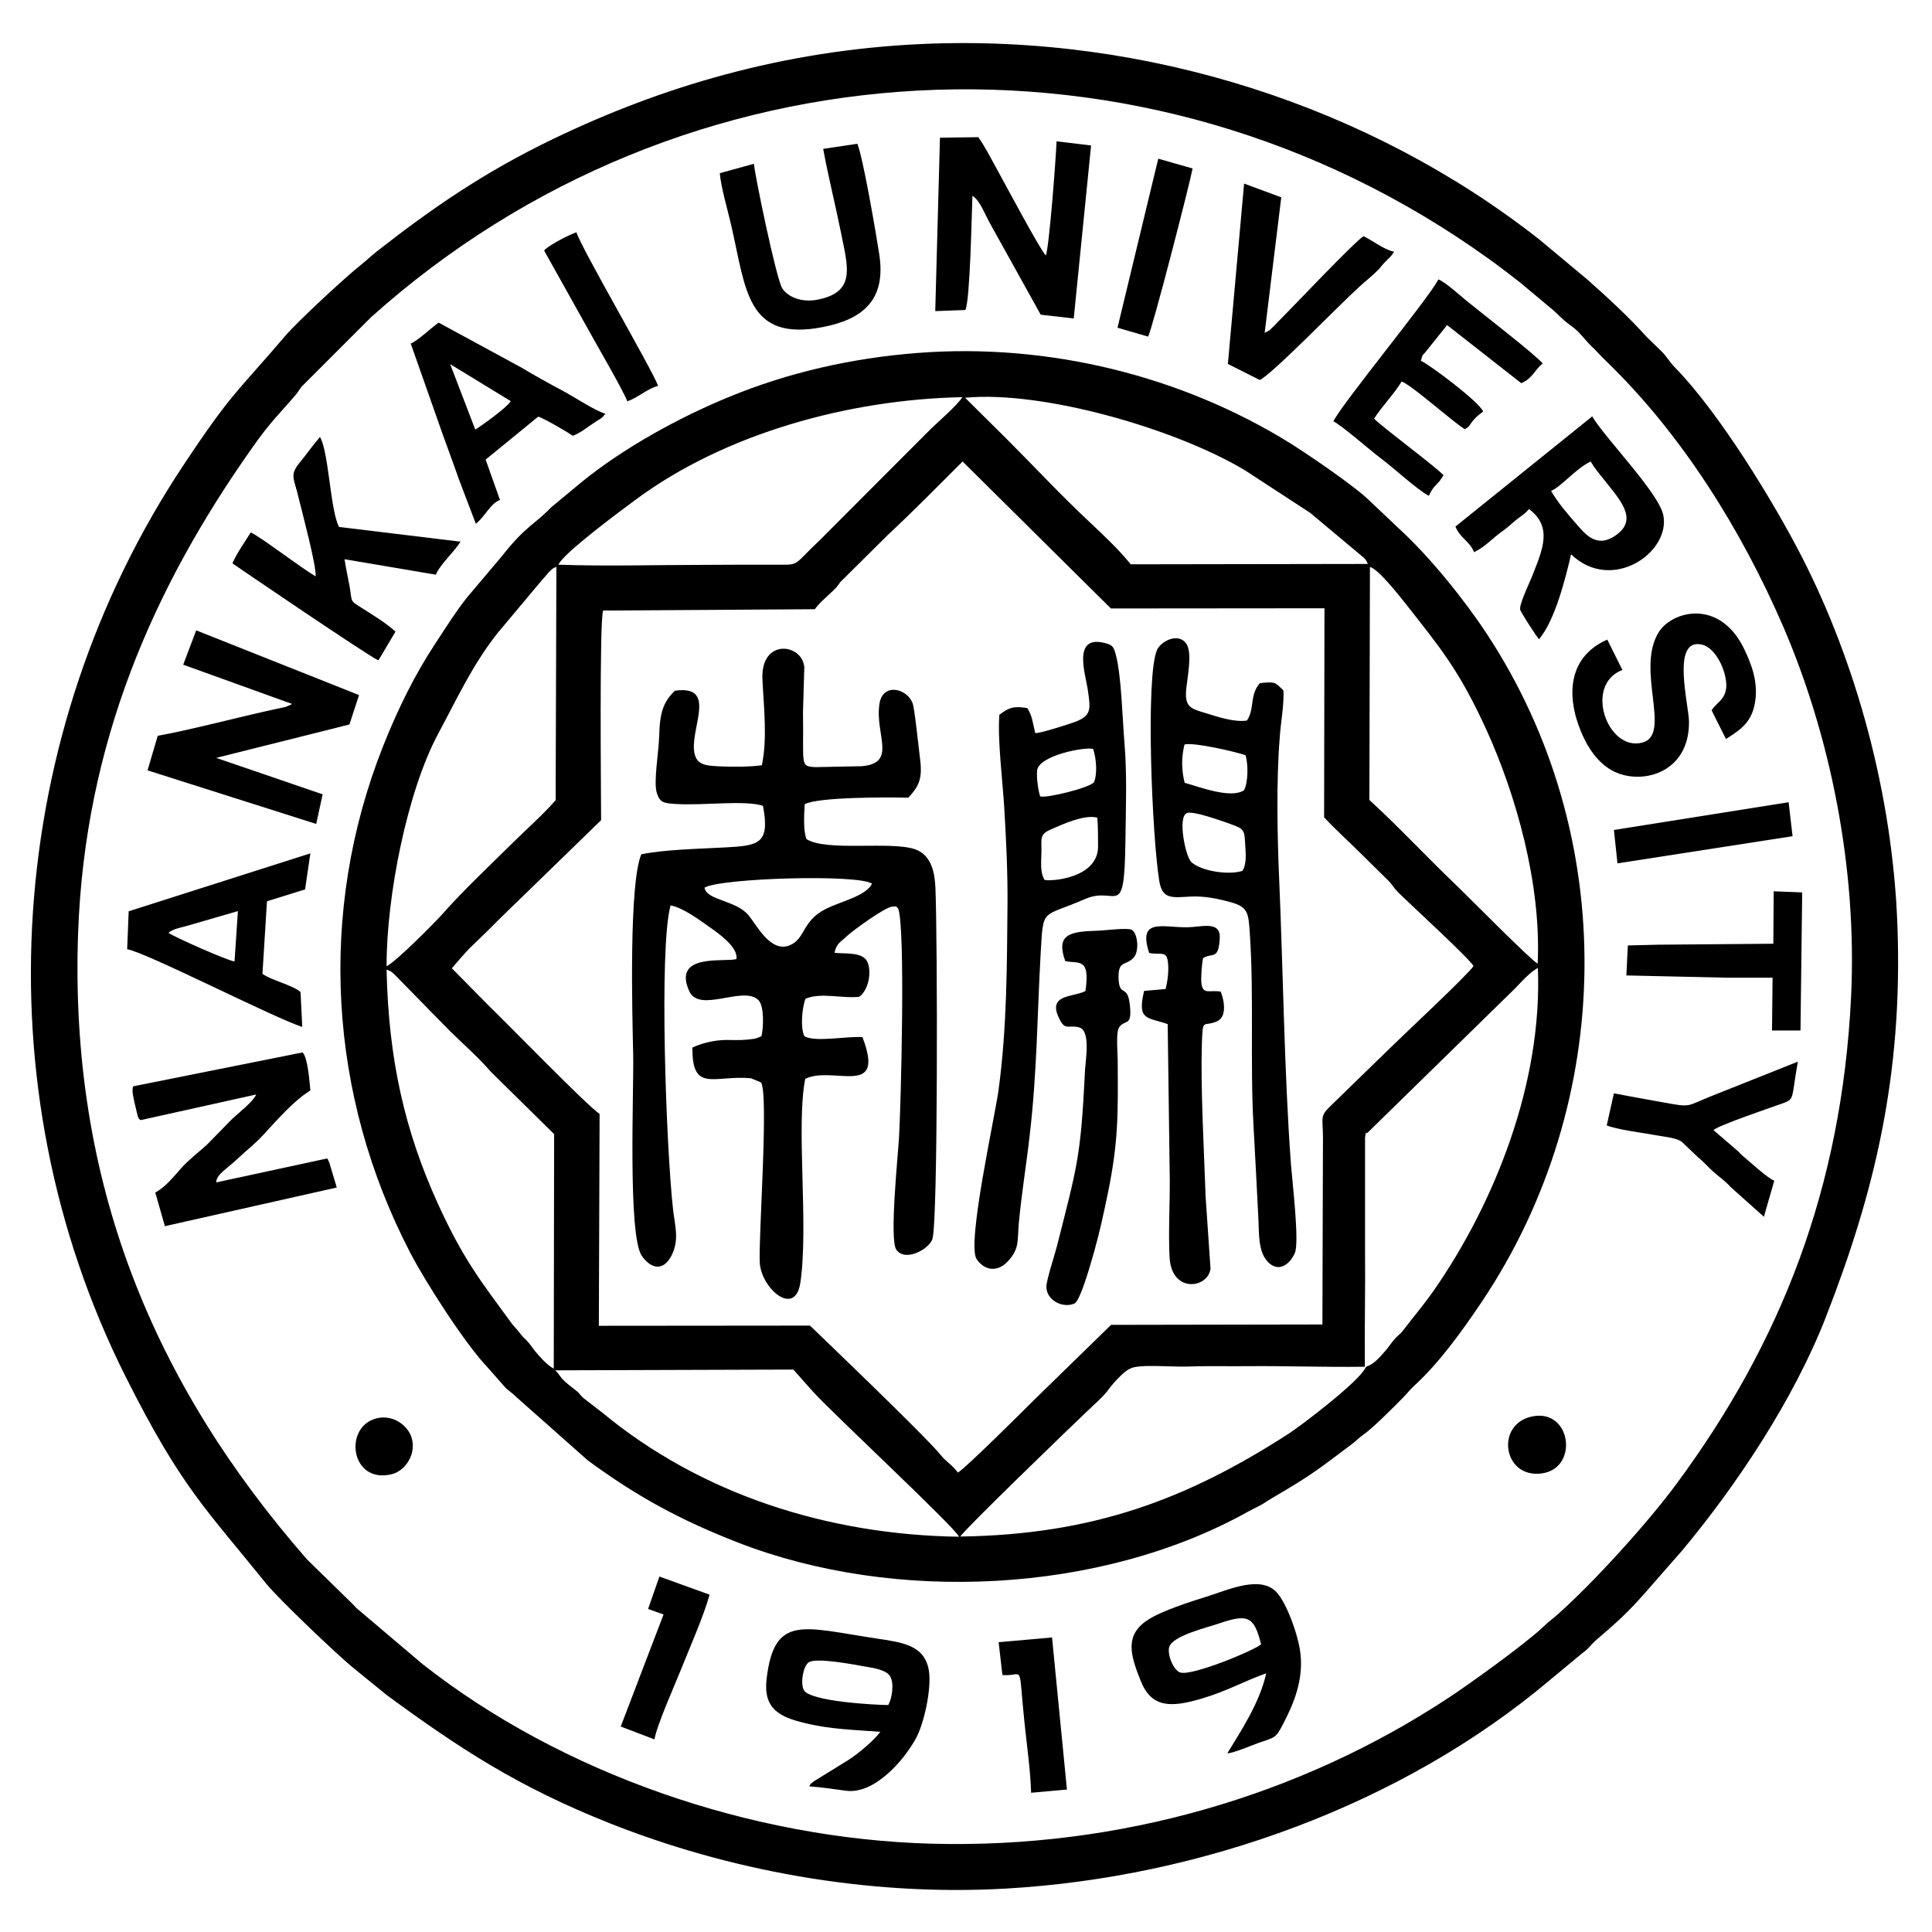
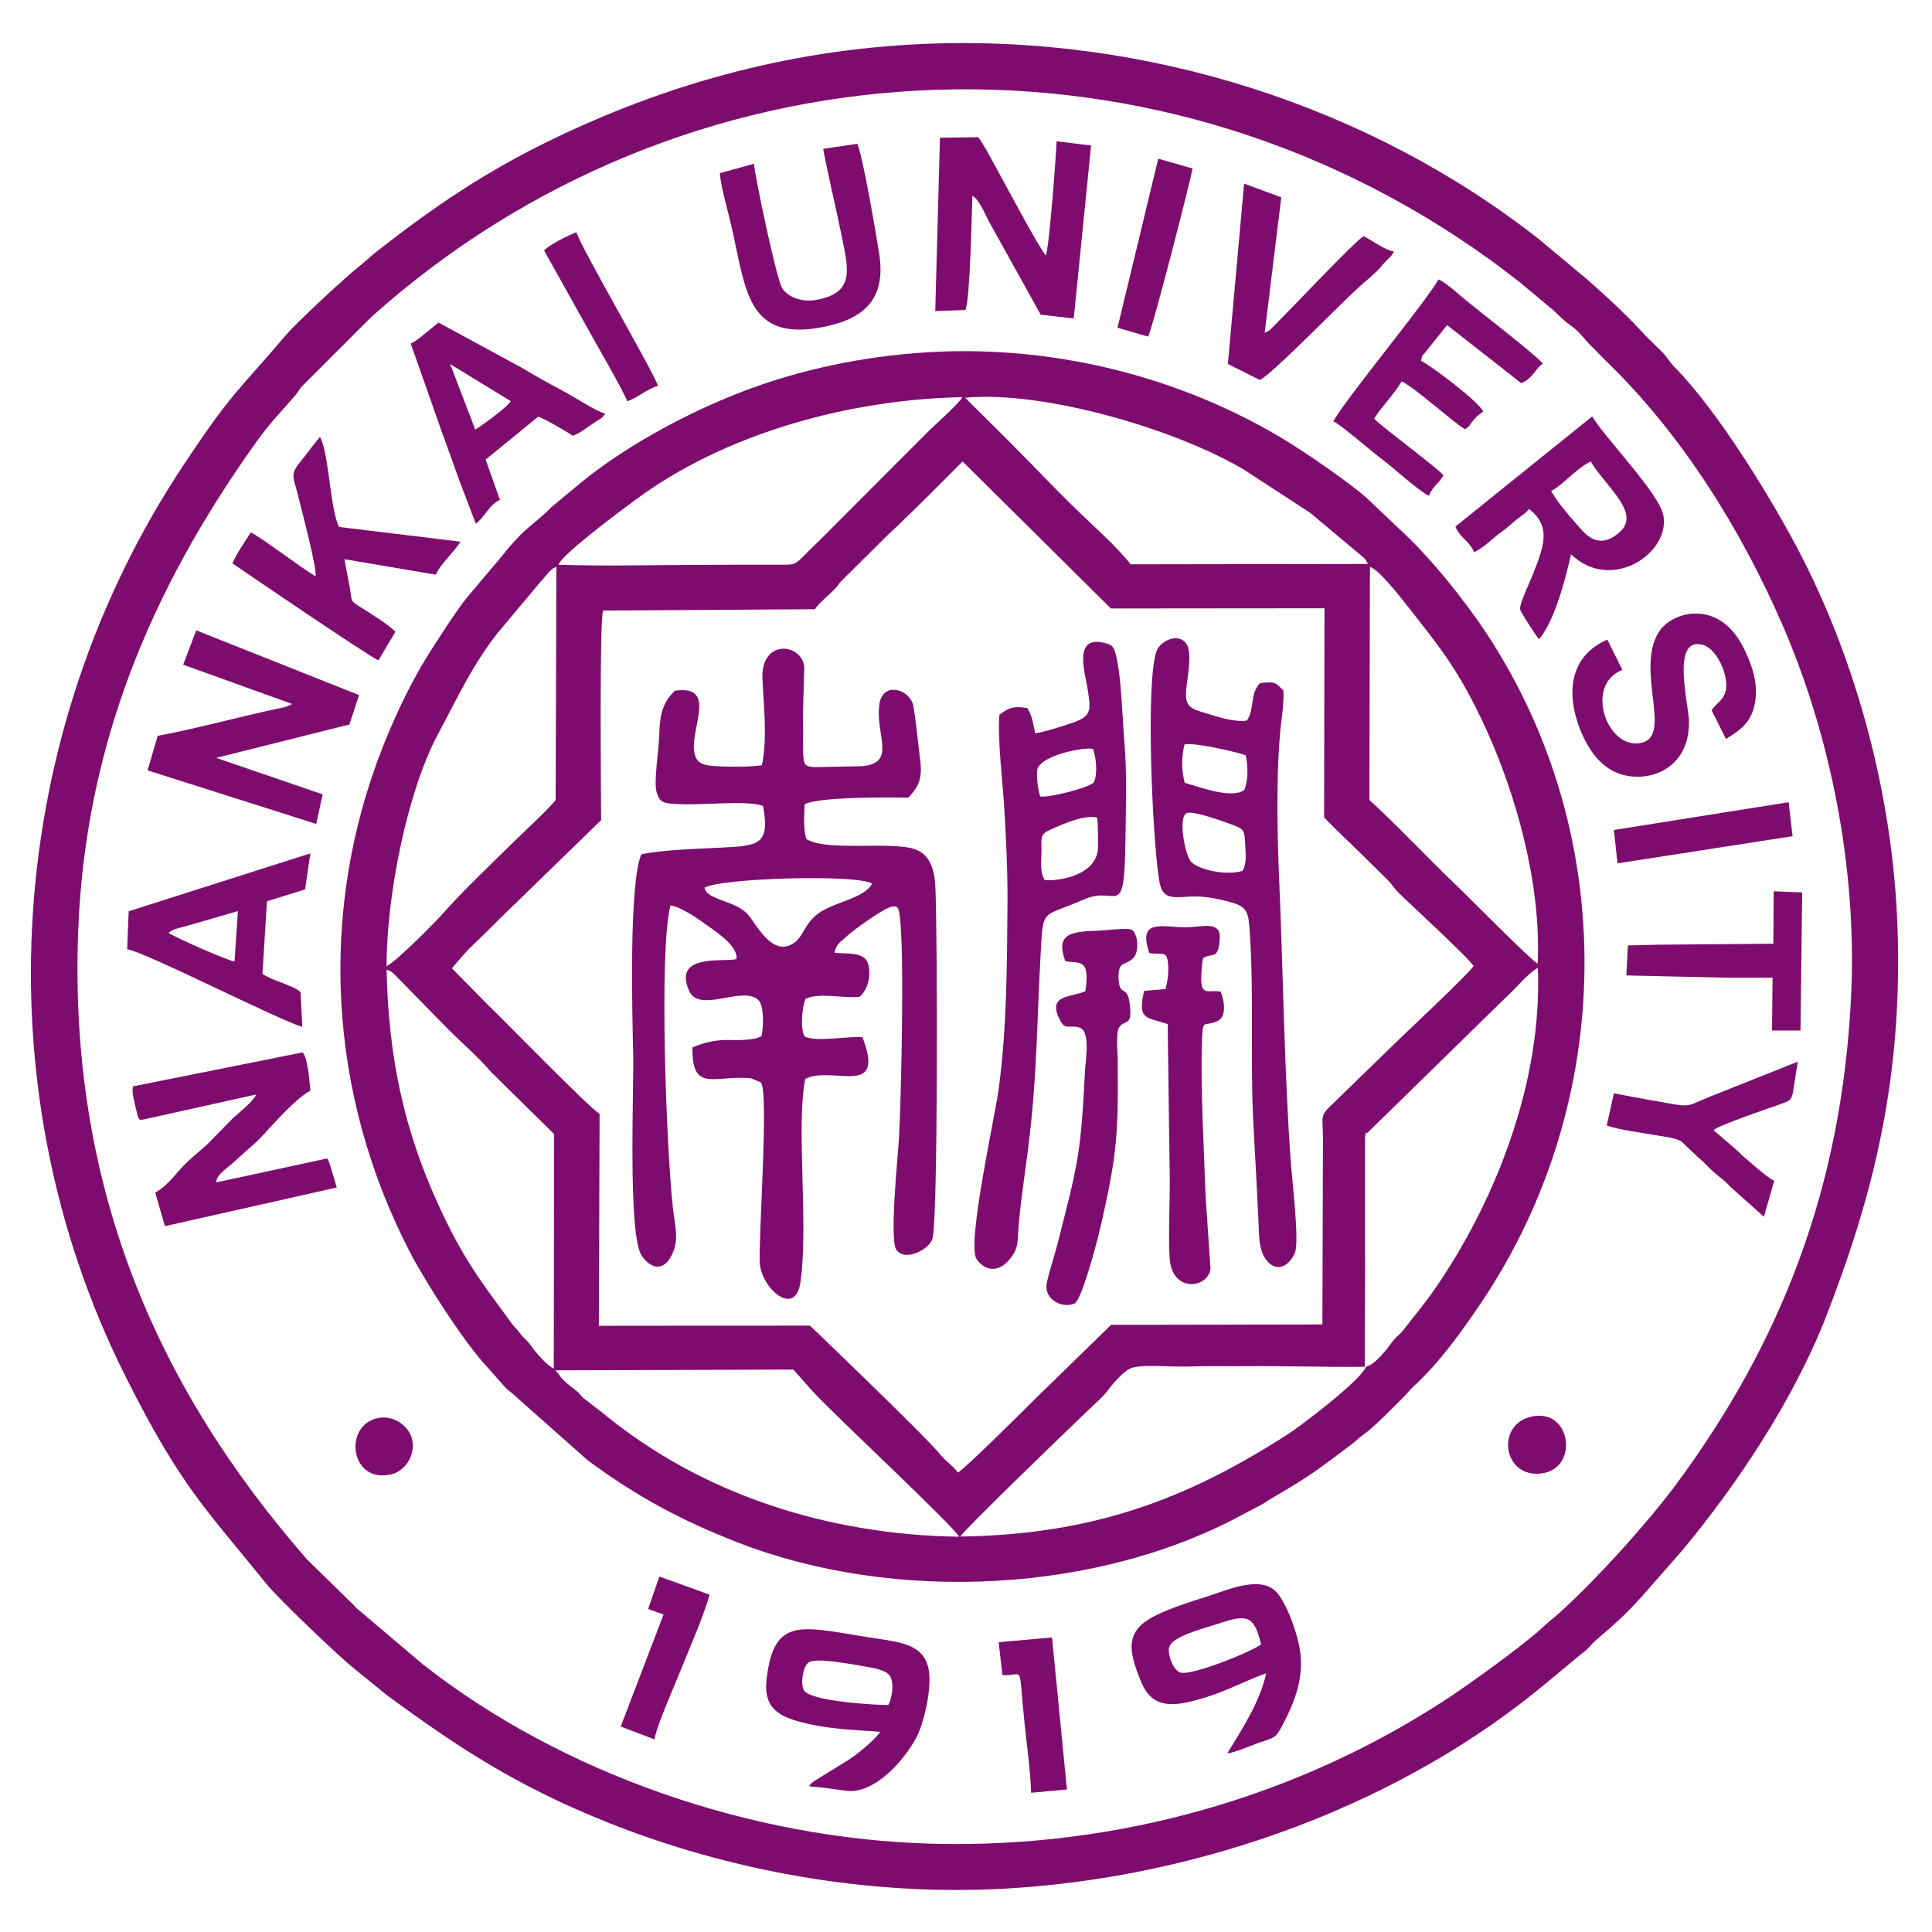
- <svg xmlns="http://www.w3.org/2000/svg" t="1750062517795" class="icon" viewBox="0 0 1024 1024" version="1.1" p-id="5001" width="1em" height="1em">
-   <path d="M294.3 726.3l126.2-0.4 10.3 11.6c11.4 12.5 75 71.6 77.5 77-69.9-1-136.8-22.7-188.6-65.4l-10.6-8.2c-2.7-2.6-1.5-2.2-4.7-4.6-8.9-6.8-6.3-6.2-10.1-10z m-89.4-212.4c2.7 1.2 1.4 0.2 3.9 2.3l29.7 30.3c7.1 7 14.7 13.5 21.8 21.7l33.4 32.9-0.2 124.3c-3.6-1.8-7.8-6.8-9.6-8.9-1.6-1.9-2.5-3.5-4.1-5.3-2.1-2.3-2.4-2.1-4.4-4.8-1.6-2.2-2.6-2.8-4.3-5.1-16.6-22.7-25.6-33.9-39.1-63.5-17.4-38.3-26.1-76.2-27.1-123.9z m519.6 210.3l-0.7 0.6c-3.2 7.3-34.4 31-41.1 35.3-53.9 34.7-103.6 53.3-173.7 54.3 1.5-3.1 57.1-56.8 67.3-66.5 3.6-3.5 8.6-7.7 11.3-11.5 2.5-3.5 8.4-9.8 11.2-10.9 4.4-2.7 22-0.9 30.6-1.2 10.2-0.4 20.8-0.1 31.1-0.2 21-0.2 41.9 0.6 62.9 0.3-0.2-20.7 0.3-41.8 0.1-62.3V603c0.9-5.1-0.2-1.3 1.5-2.8l78-76.3c3.8-3.9 7.4-8.2 12.1-10.9 2.5 60.9-22.9 124.6-55.1 170.9-5.4 7.7-10.7 13.9-16.2 21.1-1.8 2.3-2.7 2.6-4.6 4.7-1.6 1.8-2.5 3.3-4.1 5.3-2.8 3.2-6.6 8-10.6 9.2z m-23.3-121l-0.3 98.8-112 0.2-40.1 39.1c-3.7 3.7-37.2 37.1-41.1 39.2-2.7-3.8-6.3-5.8-9.1-9.3-7.4-9.4-69.3-68.6-69.3-68.6l-111.9 0.1 0.4-112.3c-6.1-3.8-50.8-49.8-58.6-57.2l-19.7-20c2.9-3.4 6.4-7.5 9.4-10.6 3.5-3.5 6.4-6.1 10-9.7 6.8-6.9 13-12.8 19.9-19.5l39.8-38.7c0-10.1-1-107 1.1-111.1l112.2-0.7c1.8-2.8 6.4-6.7 9.2-9.4 2.3-2.2 2.2-2.1 4.3-5l25-24.8c13.8-12.9 26.4-25.7 39.8-39.1l78.6 77.9 113.2-0.1-0.2 110.8c6.4 6.9 13.2 12.9 19.9 19.6l14.6 14.4c1.9 2.1 2.7 3.7 4.7 5.7 6.5 6.5 37.4 34.7 40 39.1-2.3 4-38.3 37.6-43 42.3L705.4 586c-6.1 5.8-4.2 6.2-4.2 17.2z m-496.3-91.1c-0.1-36.8 10.9-92.8 27.5-123.5 9.5-17.6 17.7-35.7 31.1-52.8l21.2-25.3c1.7-2 2.6-3.1 4.3-5 0.9-1 1.5-1.9 2.4-2.7 2.1-2 1.1-1.2 3.5-2.4l-0.4 123.7c-6 7-14.9 14.9-21.7 21.6-11.4 11.3-27.7 26.6-38.6 39.1-3.6 4-24.3 25-29.3 27.3z m521.2-211.6c4.3 1 15.1 14.7 18.3 18.7 18.5 23.6 28.8 35.4 43.7 68.2C803.3 421 817 468.2 815 510.8c-4.6-2.8-36.8-35.6-44.9-43.3-14.9-14.3-29.2-29.7-44.3-43.5l0.3-123.5z m-214.6-89.7c41.4-3.9 112 16.6 148.4 38.5l34.5 22.5 28.2 23.6c2 2 1.3 1.4 2.4 3.5l-125.7 0.2c-6.3-7.9-14.6-15.6-21.7-22.3-15.8-14.8-28.9-29-44-44.1l-22.1-21.9zM296 299.3c2.1-5.8 33.8-29.2 40.7-34.3 47.5-35.3 113.3-53.3 173.4-54.5-3.3 5-13.6 13.6-18.6 18.7l-56.9 57c-15 14.1-10.1 13.1-23.9 13.1-12.8 0-25.6 0-38.3 0.1-25 0-51.6 0.8-76.4-0.1z m190-112.2c-34.5 2.7-68.1 10.3-99.4 23.2-26.9 11-56.3 27.3-78.2 45.1L292 269c-8 8.5-13.4 9.7-26 25.8l-18.5 21.9c-5.8 7.3-11.2 15.9-16.9 24.6-10.7 16.2-19.8 34.6-27.6 54.3-34.8 87.9-28.9 185 14.4 268.3 8.4 16.2 29.4 48.7 40.9 60.7l9.7 11c2.2 2 3.5 2.7 5.6 4.8l37.9 33.6c25.7 18.9 48.6 31.5 79.7 43.6 83 32.3 192.2 27.2 270.3-16.4 2.1-1.1 4.1-2.1 6.2-3.2 2.5-1.3 4-2.5 6.4-3.9 21.8-12.8 23.5-14.5 42.7-28.9 2.5-1.9 3.1-2.9 5.7-4.7 5.2-3.6 16.6-15.1 21.4-20 1.8-1.8 3.3-3.8 5-5.4 14-12.7 26.1-29.7 36.6-45.3 70.9-106 73.1-246.7 2.5-353.9-11.7-17.8-30.4-41.1-46.7-55.9l-15.4-14.6c-7.7-7.6-32.2-24.3-42.1-30.5-57.2-35.5-127.9-53.3-197.8-47.8z" fill="currentColor" p-id="5002" />
-   <path d="M981.1 528.6c-5 101.1-37.1 182.9-92.6 258-15 20.3-43.3 51.6-62.7 68.9-3.1 2.8-4.1 3.2-7.8 6.7-9.7 9.3-40.5 31.3-50.3 37.7-78.5 51.8-174.4 80-273.9 77.3-96-2.6-196-37.2-269.6-95l-35.3-29.9c-1.3-1.5-2-2.2-3.6-3.7l-22.5-22c-81.6-93.3-126.1-200-121.4-332.2C45 394.6 80.7 312.2 133.9 237c9.8-13.9 14.1-17.5 22.9-27.8 1.4-1.7 1.8-2.7 3.1-4.3l36.7-36.7C361.7 20 606.9 6.3 788.8 137c5.7 4.1 11.1 8.2 16.6 12.5l15.8 13.2c3.5 2.7 4.4 4.1 7.6 6.9 2.8 2.5 5.5 3.9 8 6.6 2.9 3 4 4.7 6.9 7.5 2.9 2.8 4.8 5 7.7 7.8 40 38.7 71.5 89.2 93.7 140.5 24.4 56.6 39.4 126.7 36 196.6z m-492-505.3c-74.6 3.3-139.3 23.1-195.6 50.2-36.5 17.5-64.6 36.9-93.7 59.7-3.4 2.7-5.3 4.6-8.4 7.1-8.5 6.7-34.1 30.5-40.1 37.6-25.2 29.6-28.4 29.9-53.9 68.4C2.9 388.3-11 575.1 66.6 729.7c29.6 58.9 42.4 69.8 74.6 109.8 6 7.5 38.4 38.5 46.9 45.2l17.1 13.9c38.6 28.3 69.5 48.5 117.8 67.7 61.9 24.6 135.4 38.9 209.9 34.7 104-5.9 210.5-44.7 288.4-110.4l17-14.1c4.2-3 4.4-4.4 8-7.5 9.4-8.1 15.1-13 23.9-22.8l21.3-24.3c28.9-34.6 59.2-80.1 76.2-123.7 25.8-66.1 40.8-127.9 38-207.1-2.5-70.8-22.3-140.3-50.4-195.4-15.3-29.9-44.4-77.4-67.7-101.1-2.8-2.8-4.4-6-7.1-8.5l-7.8-7.6c-9.6-10.7-20.3-20.5-31.1-30.1l-25.4-21.2C726.4 56.4 607.9 18.1 489.1 23.3z" fill="currentColor" p-id="5003" />
-   <path d="M373.4 470.5c8.1-5.1 81.8-7.3 88.8-2.1-3.5 6.7-16.3 9.2-24.6 13.4-12.7 6.4-10.6 15.9-19.2 19.3-9.9 3.9-17.2-10.5-21.5-15.8-6.5-8.2-22.4-8-23.5-14.8z m30.4-64.9c-6.7 0.9-14.9 0.9-22.1 0.6-8-0.4-13.3-0.6-13.9-9.1-0.9-13 11.7-34.1-10.1-31-6.1 5.9-8 11.6-8.3 23.7-0.2 8.5-3.1 24.5-1.3 30.4 1.6 5.1 3.5 5.5 9.7 5.9 15.4 1 36.6-2.2 46.6 1 3.9 20.7-2.6 21.1-21 22.1-13.1 0.7-31.5 1.1-43.5 3.6-6.6 15.7-4.8 83.9-4.3 105.9 0.4 19.2-2.9 95.7 4.5 106.8 4.4 6.5 11.1 9 15.8 0 4.3-8.4 1.8-15.7 0.8-24.8-3.6-32.2-7.5-138.2-1.3-160.8 6.6 1.1 15.6 7.9 21 11.7 4.7 3.3 15 10.6 13.9 16.7-5.6 1.9-34.2-3.5-25 17 5.4 12 28.7-3.2 36.7 4.8 3.1 3.1 2.7 14.6 1.6 19.1l-1.6 0.7c-1.1 0.4-1 0.4-2.4 0.7-1 0.2-3.4 0.4-4.5 0.5-3.7 0.3-6.7 0.1-10.4 0.1-6.6 0.1-12.8 1.8-17.7 4-0.3 24.3 11.6 14.5 31 16.3l5.3 2.2c4.3 5.2-1.4 83.1-0.6 95.7 0.9 13.6 18.7 29 21.5 10.5 4.5-30.5-2.4-83.1 2.6-108.1 14.7-7.2 42.9 10.6 30.3-22.1-8.2-0.6-24.6 2.8-30.7-0.4-2.3-4.3-1.3-15.2 0.5-19.9 8-3.6 19.8 0 28.6-1.1 4.3-3.2 6.6-11.7 4.5-17.8-2.1-6.2-11.4-4.8-17.7-5.5 1.1-5.2 3.4-5.7 6.4-8.7 2.8-2.7 20.5-15.7 24.4-15.8 2.9-0.1 1.2-0.4 2.9 0.9 4 9.1 1.5 104.8 0.5 121.5-0.6 10.1-5.1 53.8-1.5 59.3 4.5 7 17.5-0.1 19.2-5.5 3-9.5 2.7-160.4 1.6-185.8-0.3-7.7-1.8-17.7-10.9-20.8-12.9-4.4-47.1 1.4-57.5-5.4-1.7-4.9-1.2-12.8-0.9-18.4 6.4-3.9 44.3-3.8 54.9-3.5 6.6-7 7.6-11.2 6-22.7-0.6-4.8-2.7-25-3.7-27.4-3-7.9-15.9-11.1-17.6 0.5-2.4 16.3 9.6 31.2-9.3 32.9l-24.6 0.5c-8.5-0.4-6.1-1.4-6.6-29.1l0.7-23.8c-0.9-12.6-23.1-15.7-22.2 6.2 0.7 14.7 2.7 31.7-0.3 45.7zM658.5 461.6c-7.8 2.4-21.9 0-27-4.6-3.1-2.7-7.4-23.5-2.6-26 3.2-1.7 21.5 5.1 25.3 6.5 5.7 2.1 5.4 3.7 5.8 10.5 0.3 4.6 0.8 10-1.5 13.6z m-30.7-67c4.7-1.3 26.7 3.7 32.4 5.7 1.4 5.1 1.4 14.1-0.8 18.5-7 4.8-23.8-1.8-31.5-3.9-1.7-6.7-1.8-13.3-0.1-20.3z m52.4-28.7c-4.4-4.2-4.1-4.8-12.4-3.8-5.6 6.1-2.7 13.7-6.9 19.8-6.5 1-15-1.8-21.1-3.7-8.6-2.6-12.2-3.1-11-13.7 0.7-6.3 3.1-18.4 0.1-23.1-4.1-6.5-13.7-1.6-15.7 3.2-6.1 14.3-2.6 98.5 1.2 122.1 1.6 10.2 6.8 9 16.7 8.5 7.2-0.4 14.8 1.2 21.6 3.1 8.9 2.5 9 6 9.7 16 2.3 33.2 0.1 68.7 2 102.7 0.9 16.5 1.8 33 2.6 49.6 0.3 7.3 0 16.2 4.3 21.4 5.8 7.1 12.2 2.5 15-3.9 2.5-5.7-1.4-38.1-2.1-47.4-3.5-47.7-4.1-101.8-6.2-150.3-1-23.2-1.6-52.4 0.3-75.7 0.4-7 2.5-18.2 1.9-24.8zM553.7 466.4c-2.7-4.1-1.7-10.4-1.7-15.6-0.1-6.9-0.7-8.7 5-11.2 6.2-2.7 17.9-8.1 24.6-6.2 0.4 4.9 0.4 10.5 0.4 15.5-0.3 16.4-24.2 18.3-28.3 17.5z m-2.4-44.3c-1-3-2-9.8-1.6-13.7 0.8-8.1 26.1-12.8 29.7-11.4 1.6 4.8 2.4 13.1 0.4 17.6-2.1 2.9-25.1 8.6-28.5 7.5z m-2.6-33.5c-1.4-5.8-1.5-9-4.2-13.3-8.4-1.4-10.3 0.4-14.8 3.5-1.1 13.2 1.8 35.7 2.6 49.8 1 16.7 1.8 33.4 1.7 50.2-0.3 33.6-0.3 65.7-4.7 98.6-1.9 14.3-17 81.8-11.7 89.9 3.8 5.7 10.6 7.6 16.6 1.2 6.3-6.8 4.9-10.6 5.8-20.3 1.4-15.2 4-30.9 5.7-46 4-33.7 4-63.9 5.9-97.4 1.4-24.2 0.4-18.2 23.5-28.3 16.9-7.4 20.8 12.5 21.4-30.8 0.2-16.9 0.9-35-0.5-51.8-1.1-12.8-1.6-35.7-4.6-46.9-1.2-4.4-1.7-5.2-6.3-6.3-16.8-4-9.7 16.8-8.5 25.2 1.4 10 2.1 13.4-7 16.8-4 1.4-17.1 5.7-20.9 5.9zM97.1 352.3l58 20.9c-0.2-0.1-0.5-0.2-0.7 0.2l-3.1 1.3c-1.1 0.3-3.2 0.7-4.2 0.9-20.1 4.3-44.8 11-63.5 14.4l-5.4 18.3 89.4 28.4L171 421l-56.4-19.3 70.6-17.7 5.1-15.6-86.3-34.3-6.9 18.2zM495.7 164.9l16-0.6c2.5-5.8 3.3-50.5 3.7-60.5 4 2.2 7.1 10.9 9.6 15.1l26.6 47.9 17.5 2 9.2-91.7-18.3-2.2c-0.3 8.5-3.9 56.3-5.7 60.5-3-2.9-22-38.7-26.6-47-2.9-5.2-5.8-11-9.2-15.7l-20.3 0.3-2.5 91.9zM70.5 575.8c-0.7 3.1 0.3 6 0.9 9.1l1.6 6.7c1.3 2.5-0.5 0.2 1.5 2.1l61.3-13.6c-1.7 3.9-9.4 9.8-12.8 13l-13.3 13.6c-4.3 3.9-10 8.3-13.6 12.4-4.8 5.4-8.2 9.8-13.8 13l5.1 17.8 91.1-20.5-3.9-13c-1.4-3.2-0.4-1.1-1.2-2.4l-58.8 12.7c0.1-4.3 5.4-6.9 11.5-12.7 4.3-4.1 8.9-7.6 12.9-11.9 7.4-7.9 16.3-18.5 25.5-24.1-0.4-4.2-1.3-17.3-4.1-20.2l-89.9 18zM822.1 260.2c5.6-2.4 12.9-11.7 21-15.6 2.1 3.6 4 5.8 6.8 9.3 8.5 10.8 18.6 21.1 6.8 29.6-10.7 7.8-16.9-1-21.3-5.9-4.7-5.3-9.9-11.5-13.3-17.4z m-50.7 18.9c2.5 6.1 7.7 7.9 9.9 13.6 6.6-3.4 9.4-7.2 15.2-11.3 2.3-1.6 4.5-3.7 6.8-5.6 3.4-2.8 4.7-3.1 7.1-6 12.6 9.5 7.3 21.3 1.7 35.5-1.4 3.5-6.9 14.9-6.4 17.8 0.3 1.4 8.8 14.5 10 15.7 8.5-9.9 14.1-32.5 17-45 21.5 20.7 52.8-0.9 48.9-20.7-2.3-11.8-31.4-41.5-37.7-52.4l-72.5 58.4z" fill="currentColor" p-id="5004" />
-   <path d="M564.6 509.4c7.4 1.5 13.3-2 10.7 15.9-6.9 3.5-21.1 1.4-13.3 15.7 2.8 5.2 4.8 2 10.1 3.6 6 1.8 3.3 17.1 3 22.4-2.3 46.3-3.9 50.1-14.9 93.5-1.2 4.8-5.6 17.9-5.6 21.6 0.1 7.1 8.7 11.6 15.1 8.7 3.5-2.7 9.1-23.7 10.2-27.3 3-10.7 5-20 7.3-31.1 5.6-27.3 5.4-42 5.2-70.6 0-4.1-1.1-14.9 0.9-17.5 3.1-4.2 6.9 0.2 5.5-12-1.2-10.6-5.3-3.9-5.9-12.9-0.6-10.9 3.7-7.1 8-11.9 3.1-3.5 2.1-13-1.1-14.7-2.4-1.2-14.3 0.4-18.2 0.5-14.9 0.4-22 2.1-17 16.1zM609.1 505.1c6.4 1.2 9.1-1.4 9.9 4.7 0.6 4.8-0.1 10-1.2 14.4l-11.4 1c-3.8 15.9 1.7 13.8 12.5 17.6 0.3 27.4 0.8 54.7 1.1 82.1 0.1 13.3-0.8 28.5-0.1 41.5 1 19.2 20.4 16.6 21.7 6l-2.6-38.1c-0.8-23.4-2.7-58-2-80.5 0.5-15.1 0.5-9.1 8.1-12.5 5.2-2.3 3.9-10.8 1.9-15.7-5.4-1.1-9.4 1.9-10.2-4.2-0.4-3 0.2-10.4 0.8-13.5 4.8-3.3 8.3 1.5 8.9-10.8 0.4-8.1-7.5-6.4-14.1-5.8-13.9 1.4-30-6.5-23.3 13.8zM167.3 305.5c-8.3-4.9-29.5-21.2-34.4-23.3-2.7 4.4-7.5 11.1-9.7 16.4 1.5 1.1 71.1 48.5 77.3 51.4 0.2-0.2 0.5-0.9 0.5-0.7l8.6-14.5c-4-4-13.6-9.9-18.7-13.1-5.7-3.5-4.2-3.1-5.6-10.9-0.9-4.9-1.9-9.3-2.7-14.4l48.4 8.2c2.1-5.3 9.6-11.9 13.1-17.5l-64.4-7.8c-4.7-8.9-5.4-39.7-10.1-47.7-4.2 4.9-6.9 8.9-11 13.9-5.3 6.6-2.6 8.2-0.3 18.5 1.8 7.3 9.5 36.1 9 41.5zM668.4 871.5c-3.2 3.1-36.3 16.8-42.7 15-3.7-1-7.1-9.5-6-13.5 1.7-6 19.6-10.2 26.6-12.6 14.8-5 18.4-4 22.1 11.1z m2.7 15.4c-3.3 15.4-13.7 31.1-20.6 42.4 3.6-0.2 12.8-4.2 16.5-5.5 8.7-3.1 9-2.2 13-9.9 5.5-10.5 10.8-23 9.3-37.1-1-9.8-7.3-27.1-12.7-32.9-8.5-9.1-25.5-1.3-35.7 1.9-10.1 3.2-25.2 7.9-32.7 12.9-12.2 8-9.1 18.5-3.6 32.2 5.8 14.5 16.2 14.2 32.6 9.3 13.2-3.9 22.3-9.2 33.9-13.3zM470.8 903.7c-6.2 0-41.7-1.8-44.8-8-1.8-3.6-0.4-12.5 2.6-14.6 4-2.8 24.7 1.3 30.5 2.3 4.4 0.7 10.5 1.8 12.5 4.8 2.6 3.8 1.1 12.3-0.8 15.5z m-4.2 14.2c-3.1 4.3-11.5 11.5-17.2 15.1l-18 11.1c-3.1 2.6-0.8 0.3-2.5 2.7 6.5 0.5 13 1.4 19.3 2.3 15 2.2 30.7-15.7 37.3-27.8 4.2-7.7 8.4-26.2 6.8-36-2.3-13.5-14.2-14.8-28-16.9-38.6-5.8-54-13-58 21.6-1.8 15.8 7 20.1 20.5 23.3 13.4 3.3 25.7 3.5 39.8 4.6zM859.9 355.1l-8-16.1c-20.5 9-22.1 29.3-13.8 49.1 3.7 8.8 9 16.2 16.2 20.2 14.8 8.3 41.2 2 40.9-25.8-0.1-9.1-9.7-44.9 7-40.8 8.2 2 13.9 16.8 12.6 23.8-1.1 5.9-5.4 7.2-7.6 11l7.6 15.2c7.6-4.9 13.8-8.7 15.5-20 1.6-10.7-2.2-20.4-6.4-28.8-13-25.5-37.6-19.1-44.7-7.9-12.5 19.9 7.2 54.5-8.8 58.6-18.4 4.8-31.1-30.7-10.5-38.5zM706.7 223.3c4 1.8 19.9 15.7 25 19.5 7.4 5.5 18.7 16.2 25.6 20 2.3-4.8 3-4.7 5.7-7.8l2.1-3.1c-3.8-4.3-32.1-25.2-36.8-30 4.1-6.5 10.5-12.9 14.6-19.7 5.5 2 26.7 21.1 33.5 25.3 3.1-1.9 2-1.9 4.8-5.1 1.5-1.8 3.5-3.2 4.9-4.3-2.2-5.2-27.9-24.5-33-26.9 1.3-4.5 0.5-2 3-5.3l10.9-13.6 39.3 30.8c6.4-2.8 7-7.2 11.4-10.4-3.4-4.4-33.8-27.8-40.8-33.6-3-2.5-11-9.7-14.5-11-5.9 11-50.1 64.5-55.7 75.2zM89.3 494.4c2.6-2.1 5.9-2.6 9.2-3.5l27.6-8-1.8 26.7c-3.3-0.3-31.9-12.9-35-15.2zM68.2 483l-0.8 20.1c10.1 1.7 77.4 36.2 92.8 41.2l-0.9-18.3c-0.8-1.7-8.3-4.5-10.1-5.2-3.6-1.4-6.8-2.5-10.1-4.6l2.4-38.5 20.2-6.3 2.8-19.1L68.2 483zM270.7 212.6c-1.8 3.3-15.4 13-18.8 15.1L238.6 193l32.1 19.6z m-53-30.5l16.9 48c2.9 8.1 5.7 15.5 8.5 23.6l9.1 23.9c5-3.9 7.6-10.7 12.8-12.6l-7.6-21.4 27.9-22.8c3.1 1 15.6 8.2 18.3 10.2 3.6-1.5 5.4-2.8 8.6-5.1 1.6-1.1 2.3-1.5 4.3-2.9 2.1-1.3-0.1 0.3 1.9-1.3 5.7-4.5-4.7 4.3 1.3-1.1l1.2-1.3c-5.3-1.5-16.4-8.8-22.3-12-7.3-3.9-14.8-8-21.9-12.3l-44.2-24c-4 2.8-11.2 9.7-14.8 11.1zM436.3 78.9c2.7 14.8 6.5 29.7 9.5 44.7 3.5 17.8 8.1 31.1-12.3 35.2-8.3 1.7-15.8-1.2-18.9-6-3.2-5.1-14.6-60.3-15-66l-18.1 5c0.7 7.9 4.3 19.8 6.1 27.8 7.8 33.7 8 61.8 48.8 53.7 21.1-4.2 33.4-14.4 29.6-38.7-1.6-10.4-8.6-51.4-11.6-58.4l-18.1 2.7zM650.8 192.9l16.9 8.5c6.6-3 42.5-40.2 53.1-49.7 3.3-3 6.3-5.3 9.3-8.3 1.8-1.8 1.8-2.2 3.9-4.4 2.7-2.9 2.8-2.3 4.9-5.6-5.3-1-11.1-5.8-16.2-8.2-5 3.1-37.6 37.7-44.7 44.7-1.2 1.2-1.9 2-3 3.1-2.6 2.5-1.7 1.9-4.7 3.4l8.8-71.8-19.7-7.3-8.6 95.6zM948.3 570.1z m-92.9 9.4l-3.8 17c6.3 2.4 19.1 3.9 26.7 5.3 4.5 0.8 10.3 1.3 13.1 3.4l8.5 8.1c3.5 2.8 5.2 5.1 8.5 8 3.5 3.1 5.5 4.1 8.8 7.8l17.7 15.8 5.5-19.1c-3.6-1.4-12.8-9.9-16.4-12.9-1.7-1.4-1.9-2-3.7-3.5L908.2 599c2.1-2.4 31.3-12.3 36.4-14.1 6.8-2.5 4.7-2 8.3-22.2l-46.2 18.4c-12.8 5.1-10 6-24.5 3.3-9-1.6-17.8-3.2-26.8-4.9zM879.3 500.7l-16.5 0.4-0.8 15.9 53.2 1.2h24.3l-0.3 28h15.1l0.9-73.2-15.1-0.6-0.2 27.8zM288.4 132.8l22.3 39.9c4.6 8.5 19 33 21.8 40 5.8-2 10.4-6.6 16.3-8.2-3.2-8.8-40.4-72.4-43.3-81.4-4.5 1.7-12.8 5.9-16.6 9.1-0.1 0.2-0.3 0.4-0.5 0.6zM343.5 852.8l8.2 2.9-22.7 59.4 17.9 6.8c1-7 11.3-30.1 14.4-37.9 4.6-11.6 11.5-27 14.8-38.8l-26.6-9.6-6 17.2zM592.3 173.7l16.2 4.7c2.1-3.3 22.2-81.4 23.6-89.1l-18.2-5.2-21.6 89.6zM529.3 870.4l2 17.4c11.8 1 8.2-8.1 11.7 25.2 1.2 11.8 3.2 25.5 3.5 37.2l19-1.7-7.9-80.6-28.3 2.5zM855.4 439.9l1.9 17.7 92.8-14.4-2.1-18zM812.3 750.7c-20.1 3.9-15.7 33.3 5.1 30.2 19.4-2.8 15.5-34.2-5.1-30.2zM199.8 751.7c-18 4.3-14.1 34.9 7.7 29.7 6.8-1.6 12.7-9.6 11-18.1-1.5-7.5-10-13.7-18.7-11.6z" fill="currentColor" p-id="5005" />
+ <svg xmlns="http://www.w3.org/2000/svg" t="1750062517795" class="icon" viewBox="0 0 1024 1024" version="1.1" p-id="5001" width="200" height="200">
+   <path d="M294.3 726.3l126.2-0.4 10.3 11.6c11.4 12.5 75 71.6 77.5 77-69.9-1-136.8-22.7-188.6-65.4l-10.6-8.2c-2.7-2.6-1.5-2.2-4.7-4.6-8.9-6.8-6.3-6.2-10.1-10z m-89.4-212.4c2.7 1.2 1.4 0.2 3.9 2.3l29.7 30.3c7.1 7 14.7 13.5 21.8 21.7l33.4 32.9-0.2 124.3c-3.6-1.8-7.8-6.8-9.6-8.9-1.6-1.9-2.5-3.5-4.1-5.3-2.1-2.3-2.4-2.1-4.4-4.8-1.6-2.2-2.6-2.8-4.3-5.1-16.6-22.7-25.6-33.9-39.1-63.5-17.4-38.3-26.1-76.2-27.1-123.9z m519.6 210.3l-0.7 0.6c-3.2 7.3-34.4 31-41.1 35.3-53.9 34.7-103.6 53.3-173.7 54.3 1.5-3.1 57.1-56.8 67.3-66.5 3.6-3.5 8.6-7.7 11.3-11.5 2.5-3.5 8.4-9.8 11.2-10.9 4.4-2.7 22-0.9 30.6-1.2 10.2-0.4 20.8-0.1 31.1-0.2 21-0.2 41.9 0.6 62.9 0.3-0.2-20.7 0.3-41.8 0.1-62.3V603c0.9-5.1-0.2-1.3 1.5-2.8l78-76.3c3.8-3.9 7.4-8.2 12.1-10.9 2.5 60.9-22.9 124.6-55.1 170.9-5.4 7.7-10.7 13.9-16.2 21.1-1.8 2.3-2.7 2.6-4.6 4.7-1.6 1.8-2.5 3.3-4.1 5.3-2.8 3.2-6.6 8-10.6 9.2z m-23.3-121l-0.3 98.8-112 0.2-40.1 39.1c-3.7 3.7-37.2 37.1-41.1 39.2-2.7-3.8-6.3-5.8-9.1-9.3-7.4-9.4-69.3-68.6-69.3-68.6l-111.9 0.1 0.4-112.3c-6.1-3.8-50.8-49.8-58.6-57.2l-19.7-20c2.9-3.4 6.4-7.5 9.4-10.6 3.5-3.5 6.4-6.1 10-9.7 6.8-6.9 13-12.8 19.9-19.5l39.8-38.7c0-10.1-1-107 1.1-111.1l112.2-0.7c1.8-2.8 6.4-6.7 9.2-9.4 2.3-2.2 2.2-2.1 4.3-5l25-24.8c13.8-12.9 26.4-25.7 39.8-39.1l78.6 77.9 113.2-0.1-0.2 110.8c6.4 6.9 13.2 12.9 19.9 19.6l14.6 14.4c1.9 2.1 2.7 3.7 4.7 5.7 6.5 6.5 37.4 34.7 40 39.1-2.3 4-38.3 37.6-43 42.3L705.4 586c-6.1 5.8-4.2 6.2-4.2 17.2z m-496.3-91.1c-0.1-36.8 10.9-92.8 27.5-123.5 9.5-17.6 17.7-35.7 31.1-52.8l21.2-25.3c1.7-2 2.6-3.1 4.3-5 0.9-1 1.5-1.9 2.4-2.7 2.1-2 1.1-1.2 3.5-2.4l-0.4 123.7c-6 7-14.9 14.9-21.7 21.6-11.4 11.3-27.7 26.6-38.6 39.1-3.6 4-24.3 25-29.3 27.3z m521.2-211.6c4.3 1 15.1 14.7 18.3 18.7 18.5 23.6 28.8 35.4 43.7 68.2C803.3 421 817 468.2 815 510.8c-4.6-2.8-36.8-35.6-44.9-43.3-14.9-14.3-29.2-29.7-44.3-43.5l0.3-123.5z m-214.6-89.7c41.4-3.9 112 16.6 148.4 38.5l34.5 22.5 28.2 23.6c2 2 1.3 1.4 2.4 3.5l-125.7 0.2c-6.3-7.9-14.6-15.6-21.7-22.3-15.8-14.8-28.9-29-44-44.1l-22.1-21.9zM296 299.3c2.1-5.8 33.8-29.2 40.7-34.3 47.5-35.3 113.3-53.3 173.4-54.5-3.3 5-13.6 13.6-18.6 18.7l-56.9 57c-15 14.1-10.1 13.1-23.9 13.1-12.8 0-25.6 0-38.3 0.1-25 0-51.6 0.8-76.4-0.1z m190-112.2c-34.5 2.7-68.1 10.3-99.4 23.2-26.9 11-56.3 27.3-78.2 45.1L292 269c-8 8.5-13.4 9.7-26 25.8l-18.5 21.9c-5.8 7.3-11.2 15.9-16.9 24.6-10.7 16.2-19.8 34.6-27.6 54.3-34.8 87.9-28.9 185 14.4 268.3 8.4 16.2 29.4 48.7 40.9 60.7l9.7 11c2.2 2 3.5 2.7 5.6 4.8l37.9 33.6c25.7 18.9 48.6 31.5 79.7 43.6 83 32.3 192.2 27.2 270.3-16.4 2.1-1.1 4.1-2.1 6.2-3.2 2.5-1.3 4-2.5 6.4-3.9 21.8-12.8 23.5-14.5 42.7-28.9 2.5-1.9 3.1-2.9 5.7-4.7 5.2-3.6 16.6-15.1 21.4-20 1.8-1.8 3.3-3.8 5-5.4 14-12.7 26.1-29.7 36.6-45.3 70.9-106 73.1-246.7 2.5-353.9-11.7-17.8-30.4-41.1-46.7-55.9l-15.4-14.6c-7.7-7.6-32.2-24.3-42.1-30.5-57.2-35.5-127.9-53.3-197.8-47.8z" fill="#7E0C6E" p-id="5002" />
+   <path d="M981.1 528.6c-5 101.1-37.1 182.9-92.6 258-15 20.3-43.3 51.6-62.7 68.9-3.1 2.8-4.1 3.2-7.8 6.7-9.7 9.3-40.5 31.3-50.3 37.7-78.5 51.8-174.4 80-273.9 77.3-96-2.6-196-37.2-269.6-95l-35.3-29.9c-1.3-1.5-2-2.2-3.6-3.7l-22.5-22c-81.6-93.3-126.1-200-121.4-332.2C45 394.6 80.7 312.2 133.9 237c9.8-13.9 14.1-17.5 22.9-27.8 1.4-1.7 1.8-2.7 3.1-4.3l36.7-36.7C361.7 20 606.9 6.3 788.8 137c5.7 4.1 11.1 8.2 16.6 12.5l15.8 13.2c3.5 2.7 4.4 4.1 7.6 6.9 2.8 2.5 5.5 3.9 8 6.6 2.9 3 4 4.7 6.9 7.5 2.9 2.8 4.8 5 7.7 7.8 40 38.7 71.5 89.2 93.7 140.5 24.4 56.6 39.4 126.7 36 196.6z m-492-505.3c-74.6 3.3-139.3 23.1-195.6 50.2-36.5 17.5-64.6 36.9-93.7 59.7-3.4 2.7-5.3 4.6-8.4 7.1-8.5 6.7-34.1 30.5-40.1 37.6-25.2 29.6-28.4 29.9-53.9 68.4C2.9 388.3-11 575.1 66.6 729.7c29.6 58.9 42.4 69.8 74.6 109.8 6 7.5 38.4 38.5 46.9 45.2l17.1 13.9c38.6 28.3 69.5 48.5 117.8 67.7 61.9 24.6 135.4 38.9 209.9 34.7 104-5.9 210.5-44.7 288.4-110.4l17-14.1c4.2-3 4.4-4.4 8-7.5 9.4-8.1 15.1-13 23.9-22.8l21.3-24.3c28.9-34.6 59.2-80.1 76.2-123.7 25.8-66.1 40.8-127.9 38-207.1-2.5-70.8-22.3-140.3-50.4-195.4-15.3-29.9-44.4-77.4-67.7-101.1-2.8-2.8-4.4-6-7.1-8.5l-7.8-7.6c-9.6-10.7-20.3-20.5-31.1-30.1l-25.4-21.2C726.4 56.4 607.9 18.1 489.1 23.3z" fill="#7E0C6E" p-id="5003" />
+   <path d="M373.4 470.5c8.1-5.1 81.8-7.3 88.8-2.1-3.5 6.7-16.3 9.2-24.6 13.4-12.7 6.4-10.6 15.9-19.2 19.3-9.9 3.9-17.2-10.5-21.5-15.8-6.5-8.2-22.4-8-23.5-14.8z m30.4-64.9c-6.7 0.9-14.9 0.9-22.1 0.6-8-0.4-13.3-0.6-13.9-9.1-0.9-13 11.7-34.1-10.1-31-6.1 5.9-8 11.6-8.3 23.7-0.2 8.5-3.1 24.5-1.3 30.4 1.6 5.1 3.5 5.5 9.7 5.9 15.4 1 36.6-2.2 46.6 1 3.9 20.7-2.6 21.1-21 22.1-13.1 0.7-31.5 1.1-43.5 3.6-6.6 15.7-4.8 83.9-4.3 105.9 0.4 19.2-2.9 95.7 4.5 106.8 4.4 6.5 11.1 9 15.8 0 4.3-8.4 1.8-15.7 0.8-24.8-3.6-32.2-7.5-138.2-1.3-160.8 6.6 1.1 15.6 7.9 21 11.7 4.7 3.3 15 10.6 13.9 16.7-5.6 1.9-34.2-3.5-25 17 5.4 12 28.7-3.2 36.7 4.8 3.1 3.1 2.7 14.6 1.6 19.1l-1.6 0.7c-1.1 0.4-1 0.4-2.4 0.7-1 0.2-3.4 0.4-4.5 0.5-3.7 0.3-6.7 0.1-10.4 0.1-6.6 0.1-12.8 1.8-17.7 4-0.3 24.3 11.6 14.5 31 16.3l5.3 2.2c4.3 5.2-1.4 83.1-0.6 95.7 0.9 13.6 18.7 29 21.5 10.5 4.5-30.5-2.4-83.1 2.6-108.1 14.7-7.2 42.9 10.6 30.3-22.1-8.2-0.6-24.6 2.8-30.7-0.4-2.3-4.3-1.3-15.2 0.5-19.9 8-3.6 19.8 0 28.6-1.1 4.3-3.2 6.6-11.7 4.5-17.8-2.1-6.2-11.4-4.8-17.7-5.5 1.1-5.2 3.4-5.7 6.4-8.7 2.8-2.7 20.5-15.7 24.4-15.8 2.9-0.1 1.2-0.4 2.9 0.9 4 9.1 1.5 104.8 0.5 121.5-0.6 10.1-5.1 53.8-1.5 59.3 4.5 7 17.5-0.1 19.2-5.5 3-9.5 2.7-160.4 1.6-185.8-0.3-7.7-1.8-17.7-10.9-20.8-12.9-4.4-47.1 1.4-57.5-5.4-1.7-4.9-1.2-12.8-0.9-18.4 6.4-3.9 44.3-3.8 54.9-3.5 6.6-7 7.6-11.2 6-22.7-0.6-4.8-2.7-25-3.7-27.4-3-7.9-15.9-11.1-17.6 0.5-2.4 16.3 9.6 31.2-9.3 32.9l-24.6 0.5c-8.5-0.4-6.1-1.4-6.6-29.1l0.7-23.8c-0.9-12.6-23.1-15.7-22.2 6.2 0.7 14.7 2.7 31.7-0.3 45.7zM658.5 461.6c-7.8 2.4-21.9 0-27-4.6-3.1-2.7-7.4-23.5-2.6-26 3.2-1.7 21.5 5.1 25.3 6.5 5.7 2.1 5.4 3.7 5.8 10.5 0.3 4.6 0.8 10-1.5 13.6z m-30.7-67c4.7-1.3 26.7 3.7 32.4 5.7 1.4 5.1 1.4 14.1-0.8 18.5-7 4.8-23.8-1.8-31.5-3.9-1.7-6.7-1.8-13.3-0.1-20.3z m52.4-28.7c-4.4-4.2-4.1-4.8-12.4-3.8-5.6 6.1-2.7 13.7-6.9 19.8-6.5 1-15-1.8-21.1-3.7-8.6-2.6-12.2-3.1-11-13.7 0.7-6.3 3.1-18.4 0.1-23.1-4.1-6.5-13.7-1.6-15.7 3.2-6.1 14.3-2.6 98.5 1.2 122.1 1.6 10.2 6.8 9 16.7 8.5 7.2-0.4 14.8 1.2 21.6 3.1 8.9 2.5 9 6 9.7 16 2.3 33.2 0.1 68.7 2 102.7 0.9 16.5 1.8 33 2.6 49.6 0.3 7.3 0 16.2 4.3 21.4 5.8 7.1 12.2 2.5 15-3.9 2.5-5.7-1.4-38.1-2.1-47.4-3.5-47.7-4.1-101.8-6.2-150.3-1-23.2-1.6-52.4 0.3-75.7 0.4-7 2.5-18.2 1.9-24.8zM553.7 466.4c-2.7-4.1-1.7-10.4-1.7-15.6-0.1-6.9-0.7-8.7 5-11.2 6.2-2.7 17.9-8.1 24.6-6.2 0.4 4.9 0.4 10.5 0.4 15.5-0.3 16.4-24.2 18.3-28.3 17.5z m-2.4-44.3c-1-3-2-9.8-1.6-13.7 0.8-8.1 26.1-12.8 29.7-11.4 1.6 4.8 2.4 13.1 0.4 17.6-2.1 2.9-25.1 8.6-28.5 7.5z m-2.6-33.5c-1.4-5.8-1.5-9-4.2-13.3-8.4-1.4-10.3 0.4-14.8 3.5-1.1 13.2 1.8 35.7 2.6 49.8 1 16.7 1.8 33.4 1.7 50.2-0.3 33.6-0.3 65.7-4.7 98.6-1.9 14.3-17 81.8-11.7 89.9 3.8 5.7 10.6 7.6 16.6 1.2 6.3-6.8 4.9-10.6 5.8-20.3 1.4-15.2 4-30.9 5.7-46 4-33.7 4-63.9 5.9-97.4 1.4-24.2 0.4-18.2 23.5-28.3 16.9-7.4 20.8 12.5 21.4-30.8 0.2-16.9 0.9-35-0.5-51.8-1.1-12.8-1.6-35.7-4.6-46.9-1.2-4.4-1.7-5.2-6.3-6.3-16.8-4-9.7 16.8-8.5 25.2 1.4 10 2.1 13.4-7 16.8-4 1.4-17.1 5.7-20.9 5.9zM97.1 352.3l58 20.9c-0.2-0.1-0.5-0.2-0.7 0.2l-3.1 1.3c-1.1 0.3-3.2 0.7-4.2 0.9-20.1 4.3-44.8 11-63.5 14.4l-5.4 18.3 89.4 28.4L171 421l-56.4-19.3 70.6-17.7 5.1-15.6-86.3-34.3-6.9 18.2zM495.7 164.9l16-0.6c2.5-5.8 3.3-50.5 3.7-60.5 4 2.2 7.1 10.9 9.6 15.1l26.6 47.9 17.5 2 9.2-91.7-18.3-2.2c-0.3 8.5-3.9 56.3-5.7 60.5-3-2.9-22-38.7-26.6-47-2.9-5.2-5.8-11-9.2-15.7l-20.3 0.3-2.5 91.9zM70.5 575.8c-0.7 3.1 0.3 6 0.9 9.1l1.6 6.7c1.3 2.5-0.5 0.2 1.5 2.1l61.3-13.6c-1.7 3.9-9.4 9.8-12.8 13l-13.3 13.6c-4.3 3.9-10 8.3-13.6 12.4-4.8 5.4-8.2 9.8-13.8 13l5.1 17.8 91.1-20.5-3.9-13c-1.4-3.2-0.4-1.1-1.2-2.4l-58.8 12.7c0.1-4.3 5.4-6.9 11.5-12.7 4.3-4.1 8.9-7.6 12.9-11.9 7.4-7.9 16.3-18.5 25.5-24.1-0.4-4.2-1.3-17.3-4.1-20.2l-89.9 18zM822.1 260.2c5.6-2.4 12.9-11.7 21-15.6 2.1 3.6 4 5.8 6.8 9.3 8.5 10.8 18.6 21.1 6.8 29.6-10.7 7.8-16.9-1-21.3-5.9-4.7-5.3-9.9-11.5-13.3-17.4z m-50.7 18.9c2.5 6.1 7.7 7.9 9.9 13.6 6.6-3.4 9.4-7.2 15.2-11.3 2.3-1.6 4.5-3.7 6.8-5.6 3.4-2.8 4.7-3.1 7.1-6 12.6 9.5 7.3 21.3 1.7 35.5-1.4 3.5-6.9 14.9-6.4 17.8 0.3 1.4 8.8 14.5 10 15.7 8.5-9.9 14.1-32.5 17-45 21.5 20.7 52.8-0.9 48.9-20.7-2.3-11.8-31.4-41.5-37.7-52.4l-72.5 58.4z" fill="#7E0C6E" p-id="5004" />
+   <path d="M564.6 509.4c7.4 1.5 13.3-2 10.7 15.9-6.9 3.5-21.1 1.4-13.3 15.7 2.8 5.2 4.8 2 10.1 3.6 6 1.8 3.3 17.1 3 22.4-2.3 46.3-3.9 50.1-14.9 93.5-1.2 4.8-5.6 17.9-5.6 21.6 0.1 7.1 8.7 11.6 15.1 8.7 3.5-2.7 9.1-23.7 10.2-27.3 3-10.7 5-20 7.3-31.1 5.6-27.3 5.4-42 5.2-70.6 0-4.1-1.1-14.9 0.9-17.5 3.1-4.2 6.9 0.2 5.5-12-1.2-10.6-5.3-3.9-5.9-12.9-0.6-10.9 3.7-7.1 8-11.9 3.1-3.5 2.1-13-1.1-14.7-2.4-1.2-14.3 0.4-18.2 0.5-14.9 0.4-22 2.1-17 16.1zM609.1 505.1c6.4 1.2 9.1-1.4 9.9 4.7 0.6 4.8-0.1 10-1.2 14.4l-11.4 1c-3.8 15.9 1.7 13.8 12.5 17.6 0.3 27.4 0.8 54.7 1.1 82.1 0.1 13.3-0.8 28.5-0.1 41.5 1 19.2 20.4 16.6 21.7 6l-2.6-38.1c-0.8-23.4-2.7-58-2-80.5 0.5-15.1 0.5-9.1 8.1-12.5 5.2-2.3 3.9-10.8 1.9-15.7-5.4-1.1-9.4 1.9-10.2-4.2-0.4-3 0.2-10.4 0.8-13.5 4.8-3.3 8.3 1.5 8.9-10.8 0.4-8.1-7.5-6.4-14.1-5.8-13.9 1.4-30-6.5-23.3 13.8zM167.3 305.5c-8.3-4.9-29.5-21.2-34.4-23.3-2.7 4.4-7.5 11.1-9.7 16.4 1.5 1.1 71.1 48.5 77.3 51.4 0.2-0.2 0.5-0.9 0.5-0.7l8.6-14.5c-4-4-13.6-9.9-18.7-13.1-5.7-3.5-4.2-3.1-5.6-10.9-0.9-4.9-1.9-9.3-2.7-14.4l48.4 8.2c2.1-5.3 9.6-11.9 13.1-17.5l-64.4-7.8c-4.7-8.9-5.4-39.7-10.1-47.7-4.2 4.9-6.9 8.9-11 13.9-5.3 6.6-2.6 8.2-0.3 18.5 1.8 7.3 9.5 36.1 9 41.5zM668.4 871.5c-3.2 3.1-36.3 16.8-42.7 15-3.7-1-7.1-9.5-6-13.5 1.7-6 19.6-10.2 26.6-12.6 14.8-5 18.4-4 22.1 11.1z m2.7 15.4c-3.3 15.4-13.7 31.1-20.6 42.4 3.6-0.2 12.8-4.2 16.5-5.5 8.7-3.1 9-2.2 13-9.9 5.5-10.5 10.8-23 9.3-37.1-1-9.8-7.3-27.1-12.7-32.9-8.5-9.1-25.5-1.3-35.7 1.9-10.1 3.2-25.2 7.9-32.7 12.9-12.2 8-9.1 18.5-3.6 32.2 5.8 14.5 16.2 14.2 32.6 9.3 13.2-3.9 22.3-9.2 33.9-13.3zM470.8 903.7c-6.2 0-41.7-1.8-44.8-8-1.8-3.6-0.4-12.5 2.6-14.6 4-2.8 24.7 1.3 30.5 2.3 4.4 0.7 10.5 1.8 12.5 4.8 2.6 3.8 1.1 12.3-0.8 15.5z m-4.2 14.2c-3.1 4.3-11.5 11.5-17.2 15.1l-18 11.1c-3.1 2.6-0.8 0.3-2.5 2.7 6.5 0.5 13 1.4 19.3 2.3 15 2.2 30.7-15.7 37.3-27.8 4.2-7.7 8.4-26.2 6.8-36-2.3-13.5-14.2-14.8-28-16.9-38.6-5.8-54-13-58 21.6-1.8 15.8 7 20.1 20.5 23.3 13.4 3.3 25.7 3.5 39.8 4.6zM859.9 355.1l-8-16.1c-20.5 9-22.1 29.3-13.8 49.1 3.7 8.8 9 16.2 16.2 20.2 14.8 8.3 41.2 2 40.9-25.8-0.1-9.1-9.7-44.9 7-40.8 8.2 2 13.9 16.8 12.6 23.8-1.1 5.9-5.4 7.2-7.6 11l7.6 15.2c7.6-4.9 13.8-8.7 15.5-20 1.6-10.7-2.2-20.4-6.4-28.8-13-25.5-37.6-19.1-44.7-7.9-12.5 19.9 7.2 54.5-8.8 58.6-18.4 4.8-31.1-30.7-10.5-38.5zM706.7 223.3c4 1.8 19.9 15.7 25 19.5 7.4 5.5 18.7 16.2 25.6 20 2.3-4.8 3-4.7 5.7-7.8l2.1-3.1c-3.8-4.3-32.1-25.2-36.8-30 4.1-6.5 10.5-12.9 14.6-19.7 5.5 2 26.7 21.1 33.5 25.3 3.1-1.9 2-1.9 4.8-5.1 1.5-1.8 3.5-3.2 4.9-4.3-2.2-5.2-27.9-24.5-33-26.9 1.3-4.5 0.5-2 3-5.3l10.9-13.6 39.3 30.8c6.4-2.8 7-7.2 11.4-10.4-3.4-4.4-33.8-27.8-40.8-33.6-3-2.5-11-9.7-14.5-11-5.9 11-50.1 64.5-55.7 75.2zM89.3 494.4c2.6-2.1 5.9-2.6 9.2-3.5l27.6-8-1.8 26.7c-3.3-0.3-31.9-12.9-35-15.2zM68.2 483l-0.8 20.1c10.1 1.7 77.4 36.2 92.8 41.2l-0.9-18.3c-0.8-1.7-8.3-4.5-10.1-5.2-3.6-1.4-6.8-2.5-10.1-4.6l2.4-38.5 20.2-6.3 2.8-19.1L68.2 483zM270.7 212.6c-1.8 3.3-15.4 13-18.8 15.1L238.6 193l32.1 19.6z m-53-30.5l16.9 48c2.9 8.1 5.7 15.5 8.5 23.6l9.1 23.9c5-3.9 7.6-10.7 12.8-12.6l-7.6-21.4 27.9-22.8c3.1 1 15.6 8.2 18.3 10.2 3.6-1.5 5.4-2.8 8.6-5.1 1.6-1.1 2.3-1.5 4.3-2.9 2.1-1.3-0.1 0.3 1.9-1.3 5.7-4.5-4.7 4.3 1.3-1.1l1.2-1.3c-5.3-1.5-16.4-8.8-22.3-12-7.3-3.9-14.8-8-21.9-12.3l-44.2-24c-4 2.8-11.2 9.7-14.8 11.1zM436.3 78.9c2.7 14.8 6.5 29.7 9.5 44.7 3.5 17.8 8.1 31.1-12.3 35.2-8.3 1.7-15.8-1.2-18.9-6-3.2-5.1-14.6-60.3-15-66l-18.1 5c0.7 7.9 4.3 19.8 6.1 27.8 7.8 33.7 8 61.8 48.8 53.7 21.1-4.2 33.4-14.4 29.6-38.7-1.6-10.4-8.6-51.4-11.6-58.4l-18.1 2.7zM650.8 192.9l16.9 8.5c6.6-3 42.5-40.2 53.1-49.7 3.3-3 6.3-5.3 9.3-8.3 1.8-1.8 1.8-2.2 3.9-4.4 2.7-2.9 2.8-2.3 4.9-5.6-5.3-1-11.1-5.8-16.2-8.2-5 3.1-37.6 37.7-44.7 44.7-1.2 1.2-1.9 2-3 3.1-2.6 2.5-1.7 1.9-4.7 3.4l8.8-71.8-19.7-7.3-8.6 95.6zM948.3 570.1z m-92.9 9.4l-3.8 17c6.3 2.4 19.1 3.9 26.7 5.3 4.5 0.8 10.3 1.3 13.1 3.4l8.5 8.1c3.5 2.8 5.2 5.1 8.5 8 3.5 3.1 5.5 4.1 8.8 7.8l17.7 15.8 5.5-19.1c-3.6-1.4-12.8-9.9-16.4-12.9-1.7-1.4-1.9-2-3.7-3.5L908.2 599c2.1-2.4 31.3-12.3 36.4-14.1 6.8-2.5 4.7-2 8.3-22.2l-46.2 18.4c-12.8 5.1-10 6-24.5 3.3-9-1.6-17.8-3.2-26.8-4.9zM879.3 500.7l-16.5 0.4-0.8 15.9 53.2 1.2h24.3l-0.3 28h15.1l0.9-73.2-15.1-0.6-0.2 27.8zM288.4 132.8l22.3 39.9c4.6 8.5 19 33 21.8 40 5.8-2 10.4-6.6 16.3-8.2-3.2-8.8-40.4-72.4-43.3-81.4-4.5 1.7-12.8 5.9-16.6 9.1-0.1 0.2-0.3 0.4-0.5 0.6zM343.5 852.8l8.2 2.9-22.7 59.4 17.9 6.8c1-7 11.3-30.1 14.4-37.9 4.6-11.6 11.5-27 14.8-38.8l-26.6-9.6-6 17.2zM592.3 173.7l16.2 4.7c2.1-3.3 22.2-81.4 23.6-89.1l-18.2-5.2-21.6 89.6zM529.3 870.4l2 17.4c11.8 1 8.2-8.1 11.7 25.2 1.2 11.8 3.2 25.5 3.5 37.2l19-1.7-7.9-80.6-28.3 2.5zM855.4 439.9l1.9 17.7 92.8-14.4-2.1-18zM812.3 750.7c-20.1 3.9-15.7 33.3 5.1 30.2 19.4-2.8 15.5-34.2-5.1-30.2zM199.8 751.7c-18 4.3-14.1 34.9 7.7 29.7 6.8-1.6 12.7-9.6 11-18.1-1.5-7.5-10-13.7-18.7-11.6z" fill="#7E0C6E" p-id="5005" />
</svg>
